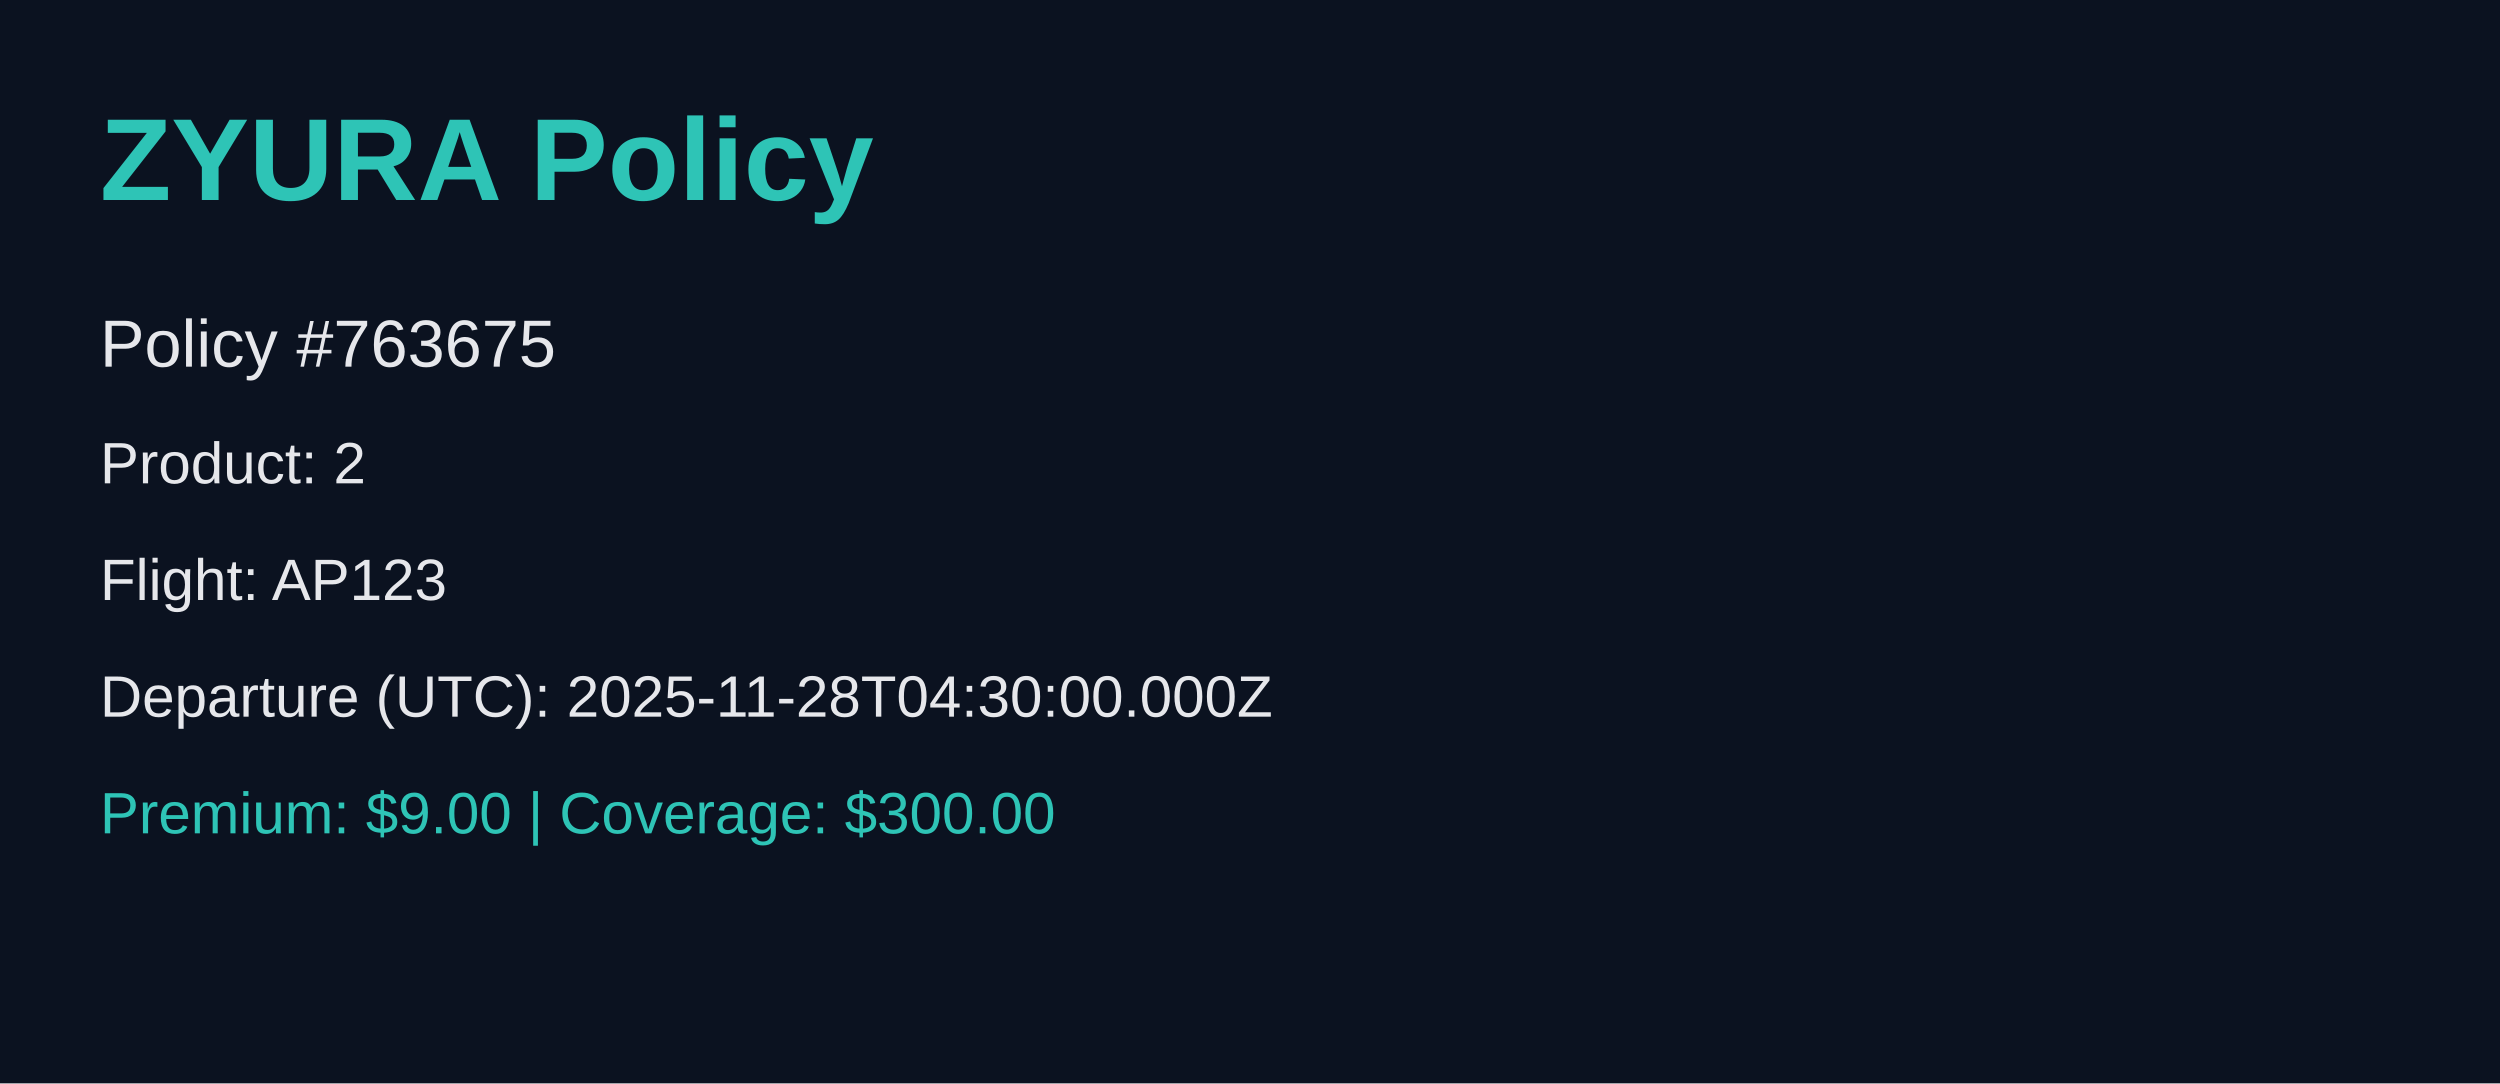
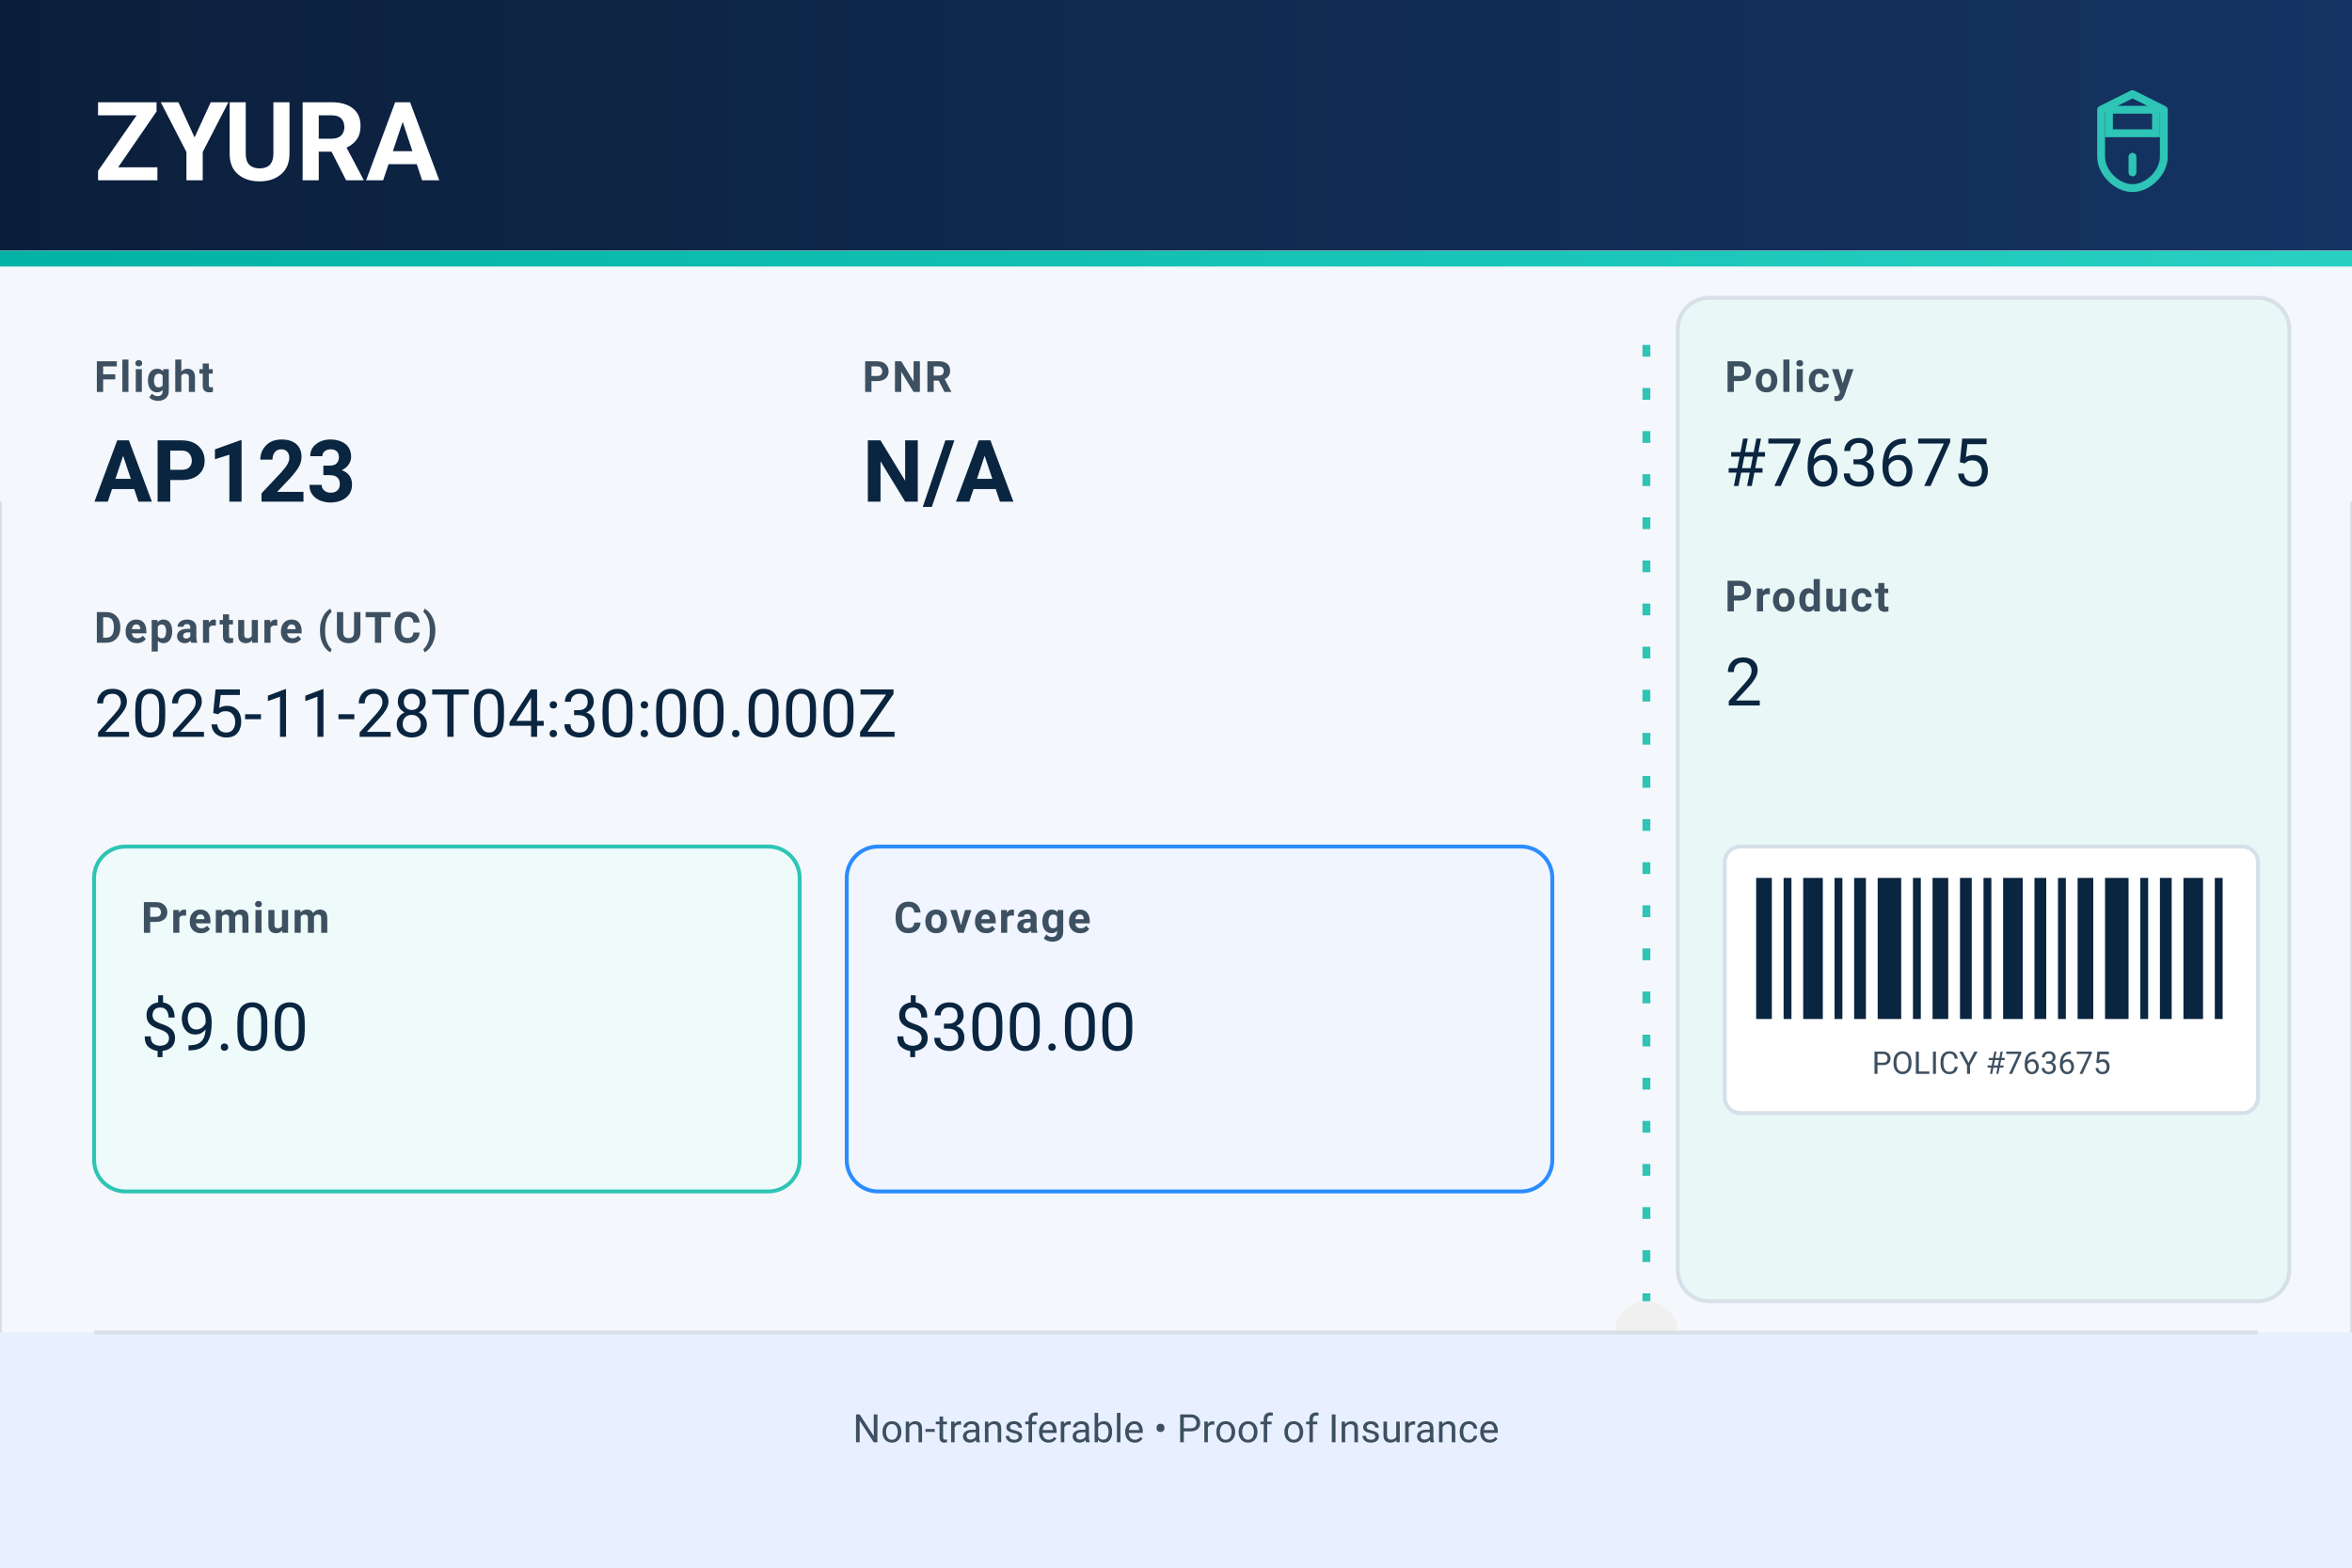
- <svg xmlns="http://www.w3.org/2000/svg" width="600" height="260" viewBox="0 0 600 260">
-   <rect width="600" height="260" fill="#0b1220" />
-   <text x="24" y="48" fill="#2EC4B6" font-size="28" font-family="Segoe UI, Arial, sans-serif" font-weight="bold">ZYURA Policy</text>
-   <text x="24" y="88" fill="#E6E7EB" font-size="16" font-family="Segoe UI, Arial, sans-serif">Policy #763675</text>
-   <text x="24" y="116" fill="#E6E7EB" font-size="14" font-family="Segoe UI, Arial, sans-serif">Product: 2</text>
-   <text x="24" y="144" fill="#E6E7EB" font-size="14" font-family="Segoe UI, Arial, sans-serif">Flight: AP123</text>
-   <text x="24" y="172" fill="#E6E7EB" font-size="14" font-family="Segoe UI, Arial, sans-serif">Departure (UTC): 2025-11-28T04:30:00.000Z</text>
-   <text x="24" y="200" fill="#2EC4B6" font-size="14" font-family="Segoe UI, Arial, sans-serif">Premium: $9.00 | Coverage: $300.00</text>
+ <svg xmlns="http://www.w3.org/2000/svg" width="600" height="400" viewBox="0 0 600 400" role="img" aria-label="ZYURA airline-style boarding pass for insurance NFT. Flight AP123, departure 2025-11-28T04:30:00.000Z. Policy #763675, Product 2. Premium $9.00, Coverage $300.00. Non-transferable proof of insurance.">
+   <defs>
+     <style>
+       .brand { font-family: 'Segoe UI', Roboto, Helvetica, Arial, sans-serif; font-size: 28px; font-weight: bold; fill: #ffffff; }
+       .label { font-family: 'Segoe UI', Roboto, Helvetica, Arial, sans-serif; font-size: 11px; font-weight: bold; fill: #3D5061; text-transform: uppercase; letter-spacing: 0.5px; }
+       .value { font-family: 'Segoe UI', Roboto, Helvetica, Arial, sans-serif; font-size: 17px; font-weight: normal; fill: #0A2540; }
+       .value-large { font-family: 'Segoe UI', Roboto, Helvetica, Arial, sans-serif; font-size: 22px; font-weight: bold; fill: #0A2540; }
+       .footer-text { font-family: 'Segoe UI', Roboto, Helvetica, Arial, sans-serif; font-size: 10px; fill: #3D5061; }
+       .barcode-label { font-family: 'Segoe UI', Roboto, Helvetica, Arial, sans-serif; font-size: 8px; fill: #3D5061; }
+     </style>
+     <linearGradient id="headerGrad" x1="0%" y1="0%" x2="100%" y2="0%">
+       <stop offset="0%" style="stop-color:#0B1F3B;stop-opacity:1" />
+       <stop offset="100%" style="stop-color:#153463;stop-opacity:1" />
+     </linearGradient>
+     <linearGradient id="accentGrad" x1="0%" y1="0%" x2="100%" y2="0%">
+       <stop offset="0%" style="stop-color:#00B3A4;stop-opacity:1" />
+       <stop offset="100%" style="stop-color:#28D0C2;stop-opacity:1" />
+     </linearGradient>
+     <mask id="perforationMask">
+       <rect x="0" y="0" width="600" height="400" fill="white" />
+       <circle cx="420" cy="80" r="8" fill="black" />
+       <circle cx="420" cy="340" r="8" fill="black" />
+     </mask>
+   </defs>
+   <g mask="url(#perforationMask)">
+     <rect x="0" y="0" width="600" height="400" fill="#F4F7FB" rx="16" />
+     <rect x="0" y="0" width="600" height="400" fill="none" stroke="#D7DFE7" stroke-width="1" rx="16" />
+   </g>
+   <g id="header">
+     <rect x="0" y="0" width="600" height="64" fill="url(#headerGrad)" rx="0" ry="0" />
+     <rect x="0" y="64" width="600" height="64" fill="#F4F7FB" />
+     <rect x="0" y="64" width="600" height="4" fill="url(#accentGrad)" />
+     <text x="24" y="46" class="brand">ZYURA</text>
+     <g transform="translate(552, 28)">
+       <path d="M 0 0 L 0 12 C 0 16 -4 20 -8 20 C -12 20 -16 16 -16 12 L -16 0 L -8 -4 Z" fill="none" stroke="#2EC4B6" stroke-width="2" stroke-linejoin="round" />
+       <line x1="-8" y1="12" x2="-8" y2="16" stroke="#2EC4B6" stroke-width="2" stroke-linecap="round" />
+       <rect x="-14" y="0" width="12" height="6" fill="none" stroke="#2EC4B6" stroke-width="2" />
+     </g>
+   </g>
+   <g id="perforation">
+     <line x1="420" y1="88" x2="420" y2="332" stroke="#2EC4B6" stroke-width="2" stroke-dasharray="3,8" />
+   </g>
+   <rect x="428" y="76" width="156" height="256" fill="#E9F7F6" stroke="#D7DFE7" stroke-width="1" rx="8" />
+   <g id="main">
+     <text x="24" y="100" class="label">Flight</text>
+     <text x="24" y="128" class="value-large">AP123</text>
+     <text x="220" y="100" class="label">PNR</text>
+     <text x="220" y="128" class="value-large">N/A</text>
+     <text x="24" y="164" class="label">Departure (UTC)</text>
+     <text x="24" y="188" class="value">2025-11-28T04:30:00.000Z</text>
+     <rect x="24" y="216" width="180" height="88" fill="#EFFBFA" stroke="#2EC4B6" stroke-width="1" rx="8" />
+     <text x="36" y="238" class="label">Premium</text>
+     <text x="36" y="268" class="value" font-weight="bold">$9.00</text>
+     <rect x="216" y="216" width="180" height="88" fill="#F0F5FF" stroke="#2B8CFF" stroke-width="1" rx="8" />
+     <text x="228" y="238" class="label">Coverage</text>
+     <text x="228" y="268" class="value" font-weight="bold">$300.00</text>
+   </g>
+   <g id="stub">
+     <text x="440" y="100" class="label">Policy</text>
+     <text x="440" y="124" class="value">#763675</text>
+     <text x="440" y="156" class="label">Product</text>
+     <text x="440" y="180" class="value">2</text>
+     <g id="barcode">
+       <rect x="440" y="216" width="136" height="68" fill="#ffffff" stroke="#D7DFE7" stroke-width="1" rx="4" />
+       <rect x="448" y="224" width="4" height="36" fill="#0A2540" />
+       <rect x="455" y="224" width="2" height="36" fill="#0A2540" />
+       <rect x="460" y="224" width="5" height="36" fill="#0A2540" />
+       <rect x="468" y="224" width="2" height="36" fill="#0A2540" />
+       <rect x="473" y="224" width="3" height="36" fill="#0A2540" />
+       <rect x="479" y="224" width="6" height="36" fill="#0A2540" />
+       <rect x="488" y="224" width="2" height="36" fill="#0A2540" />
+       <rect x="493" y="224" width="4" height="36" fill="#0A2540" />
+       <rect x="500" y="224" width="3" height="36" fill="#0A2540" />
+       <rect x="506" y="224" width="2" height="36" fill="#0A2540" />
+       <rect x="511" y="224" width="5" height="36" fill="#0A2540" />
+       <rect x="519" y="224" width="3" height="36" fill="#0A2540" />
+       <rect x="525" y="224" width="2" height="36" fill="#0A2540" />
+       <rect x="530" y="224" width="4" height="36" fill="#0A2540" />
+       <rect x="537" y="224" width="6" height="36" fill="#0A2540" />
+       <rect x="546" y="224" width="2" height="36" fill="#0A2540" />
+       <rect x="551" y="224" width="3" height="36" fill="#0A2540" />
+       <rect x="557" y="224" width="5" height="36" fill="#0A2540" />
+       <rect x="565" y="224" width="2" height="36" fill="#0A2540" />
+       <text x="508" y="274" class="barcode-label" text-anchor="middle">POLICY #763675</text>
+     </g>
+   </g>
+   <g id="footer">
+     <rect x="0" y="340" width="600" height="60" fill="#E8F0FF" rx="0" ry="0" />
+     <rect x="0" y="384" width="600" height="16" fill="#E8F0FF" rx="16" ry="16" />
+     <line x1="24" y1="340" x2="576" y2="340" stroke="#D7DFE7" stroke-width="1" />
+     <text x="300" y="368" class="footer-text" text-anchor="middle">Non-transferable • Proof of Insurance</text>
+   </g>
</svg>
